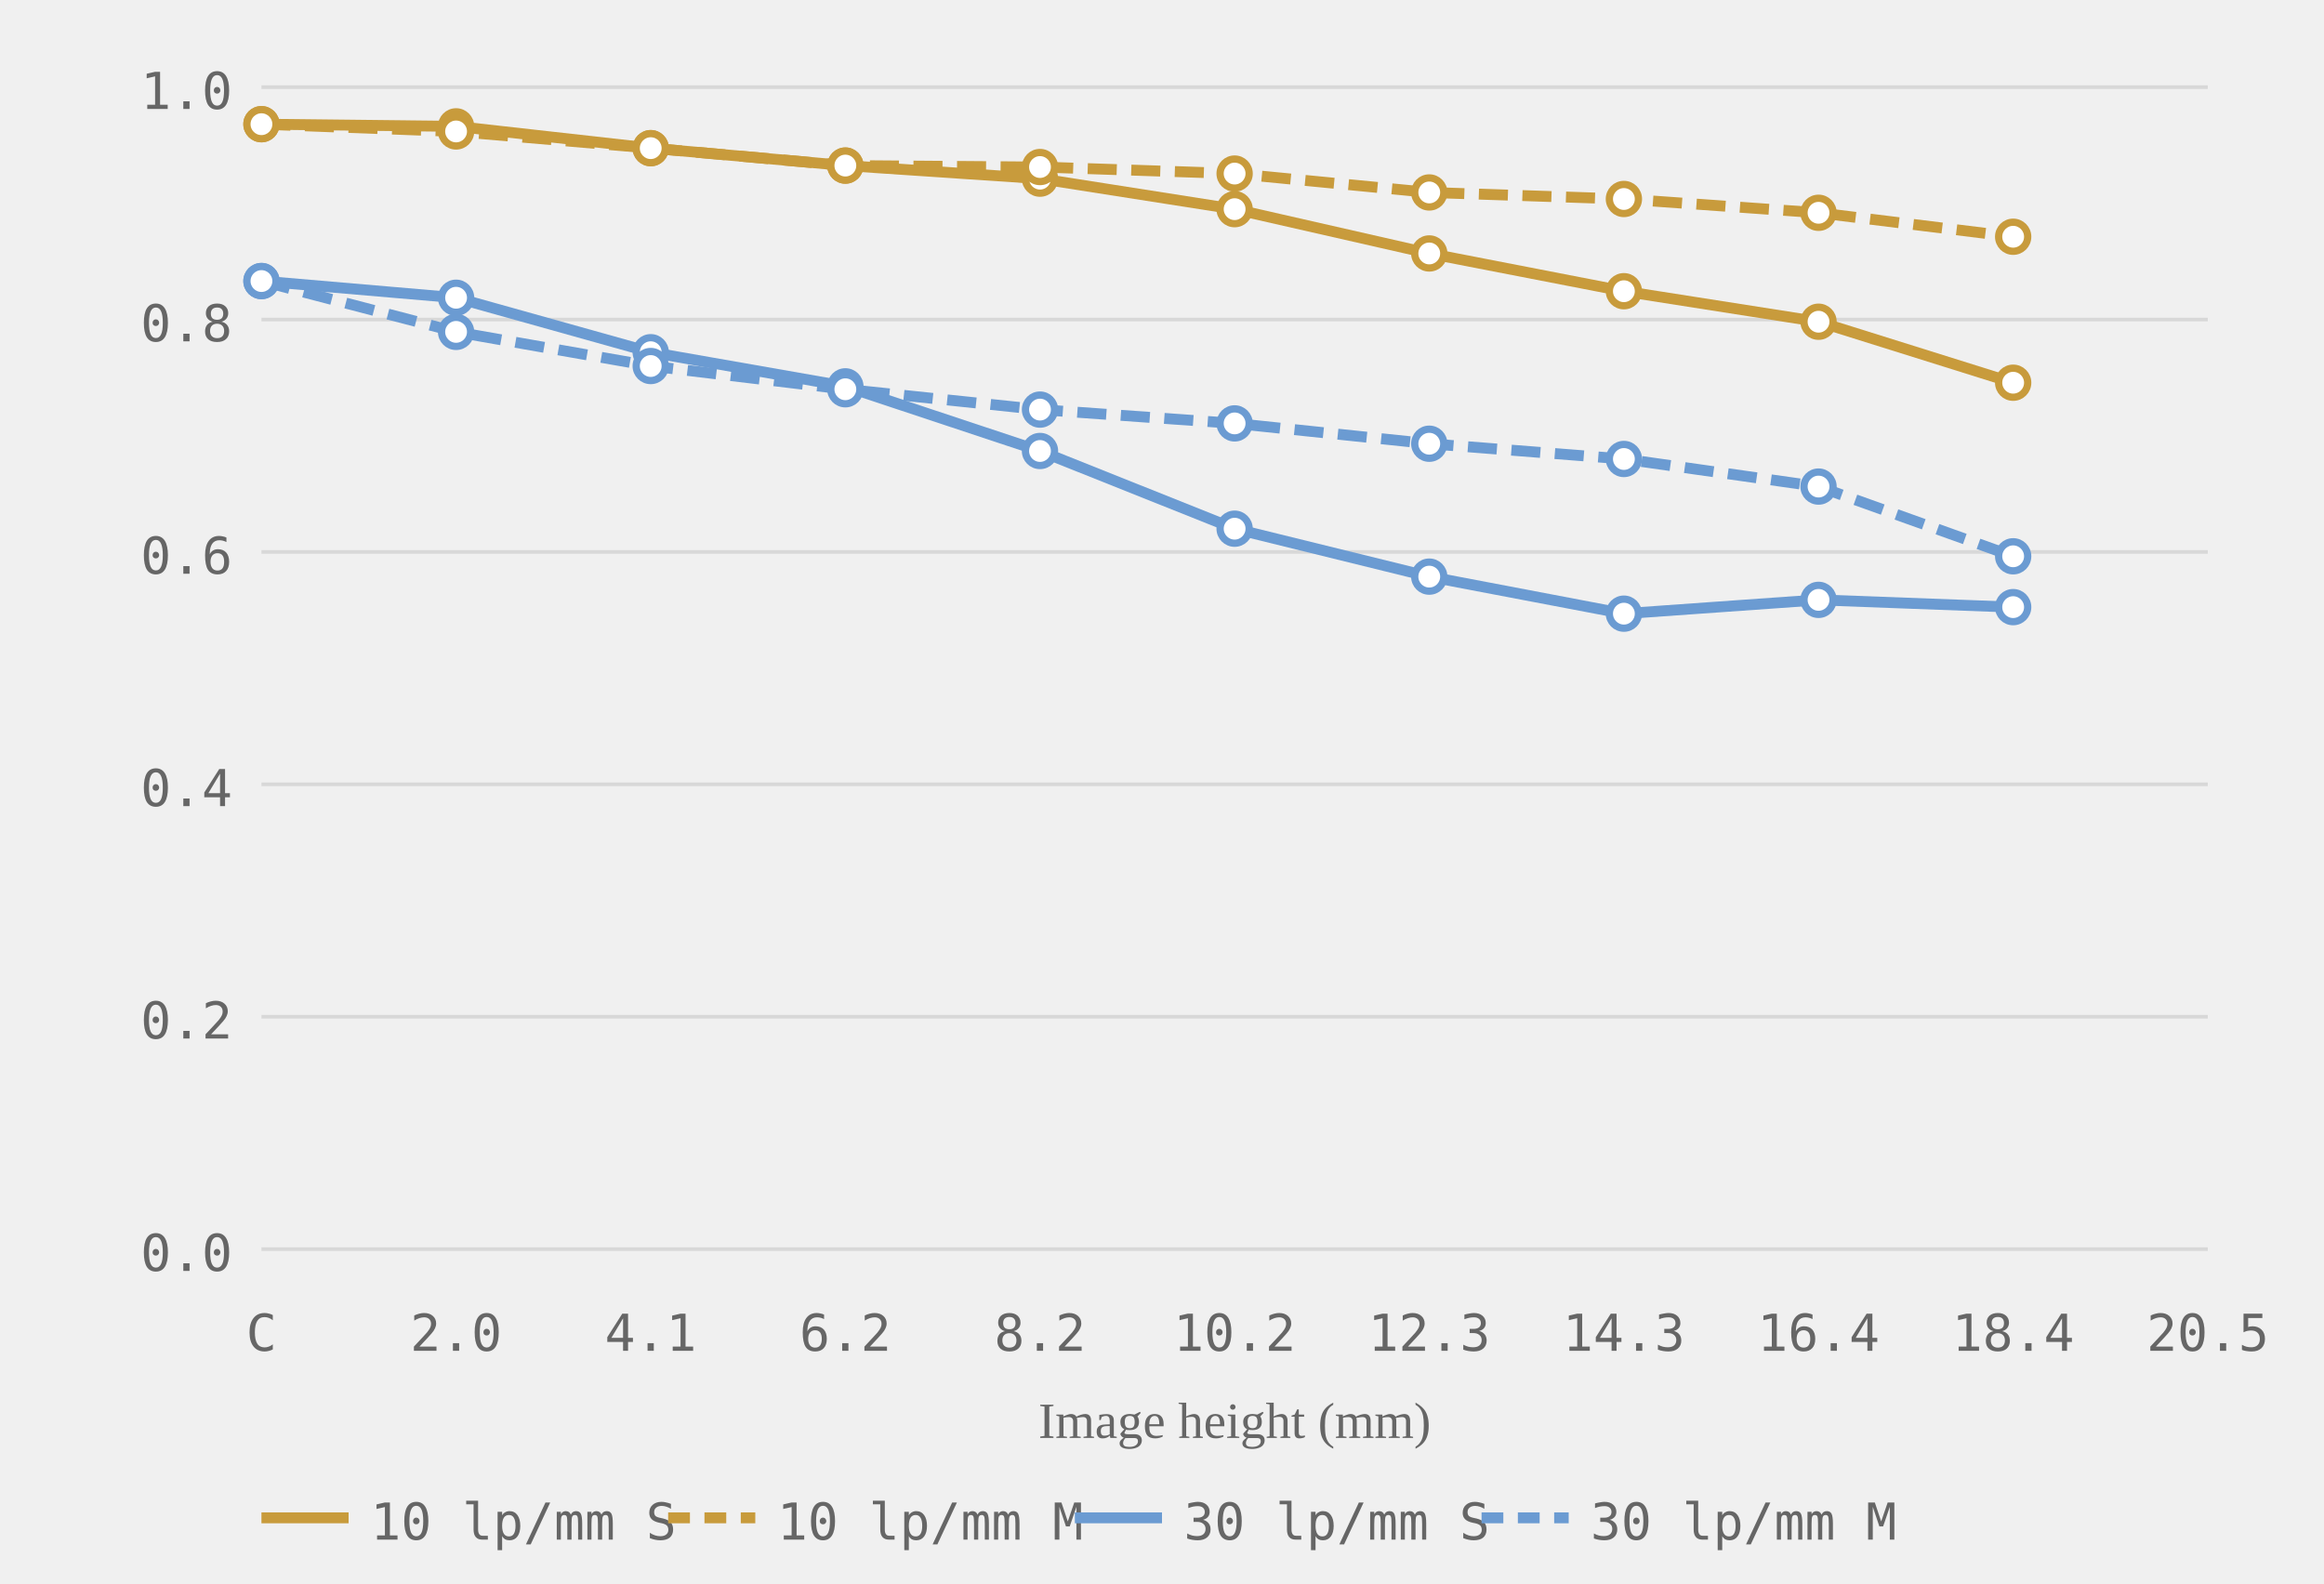
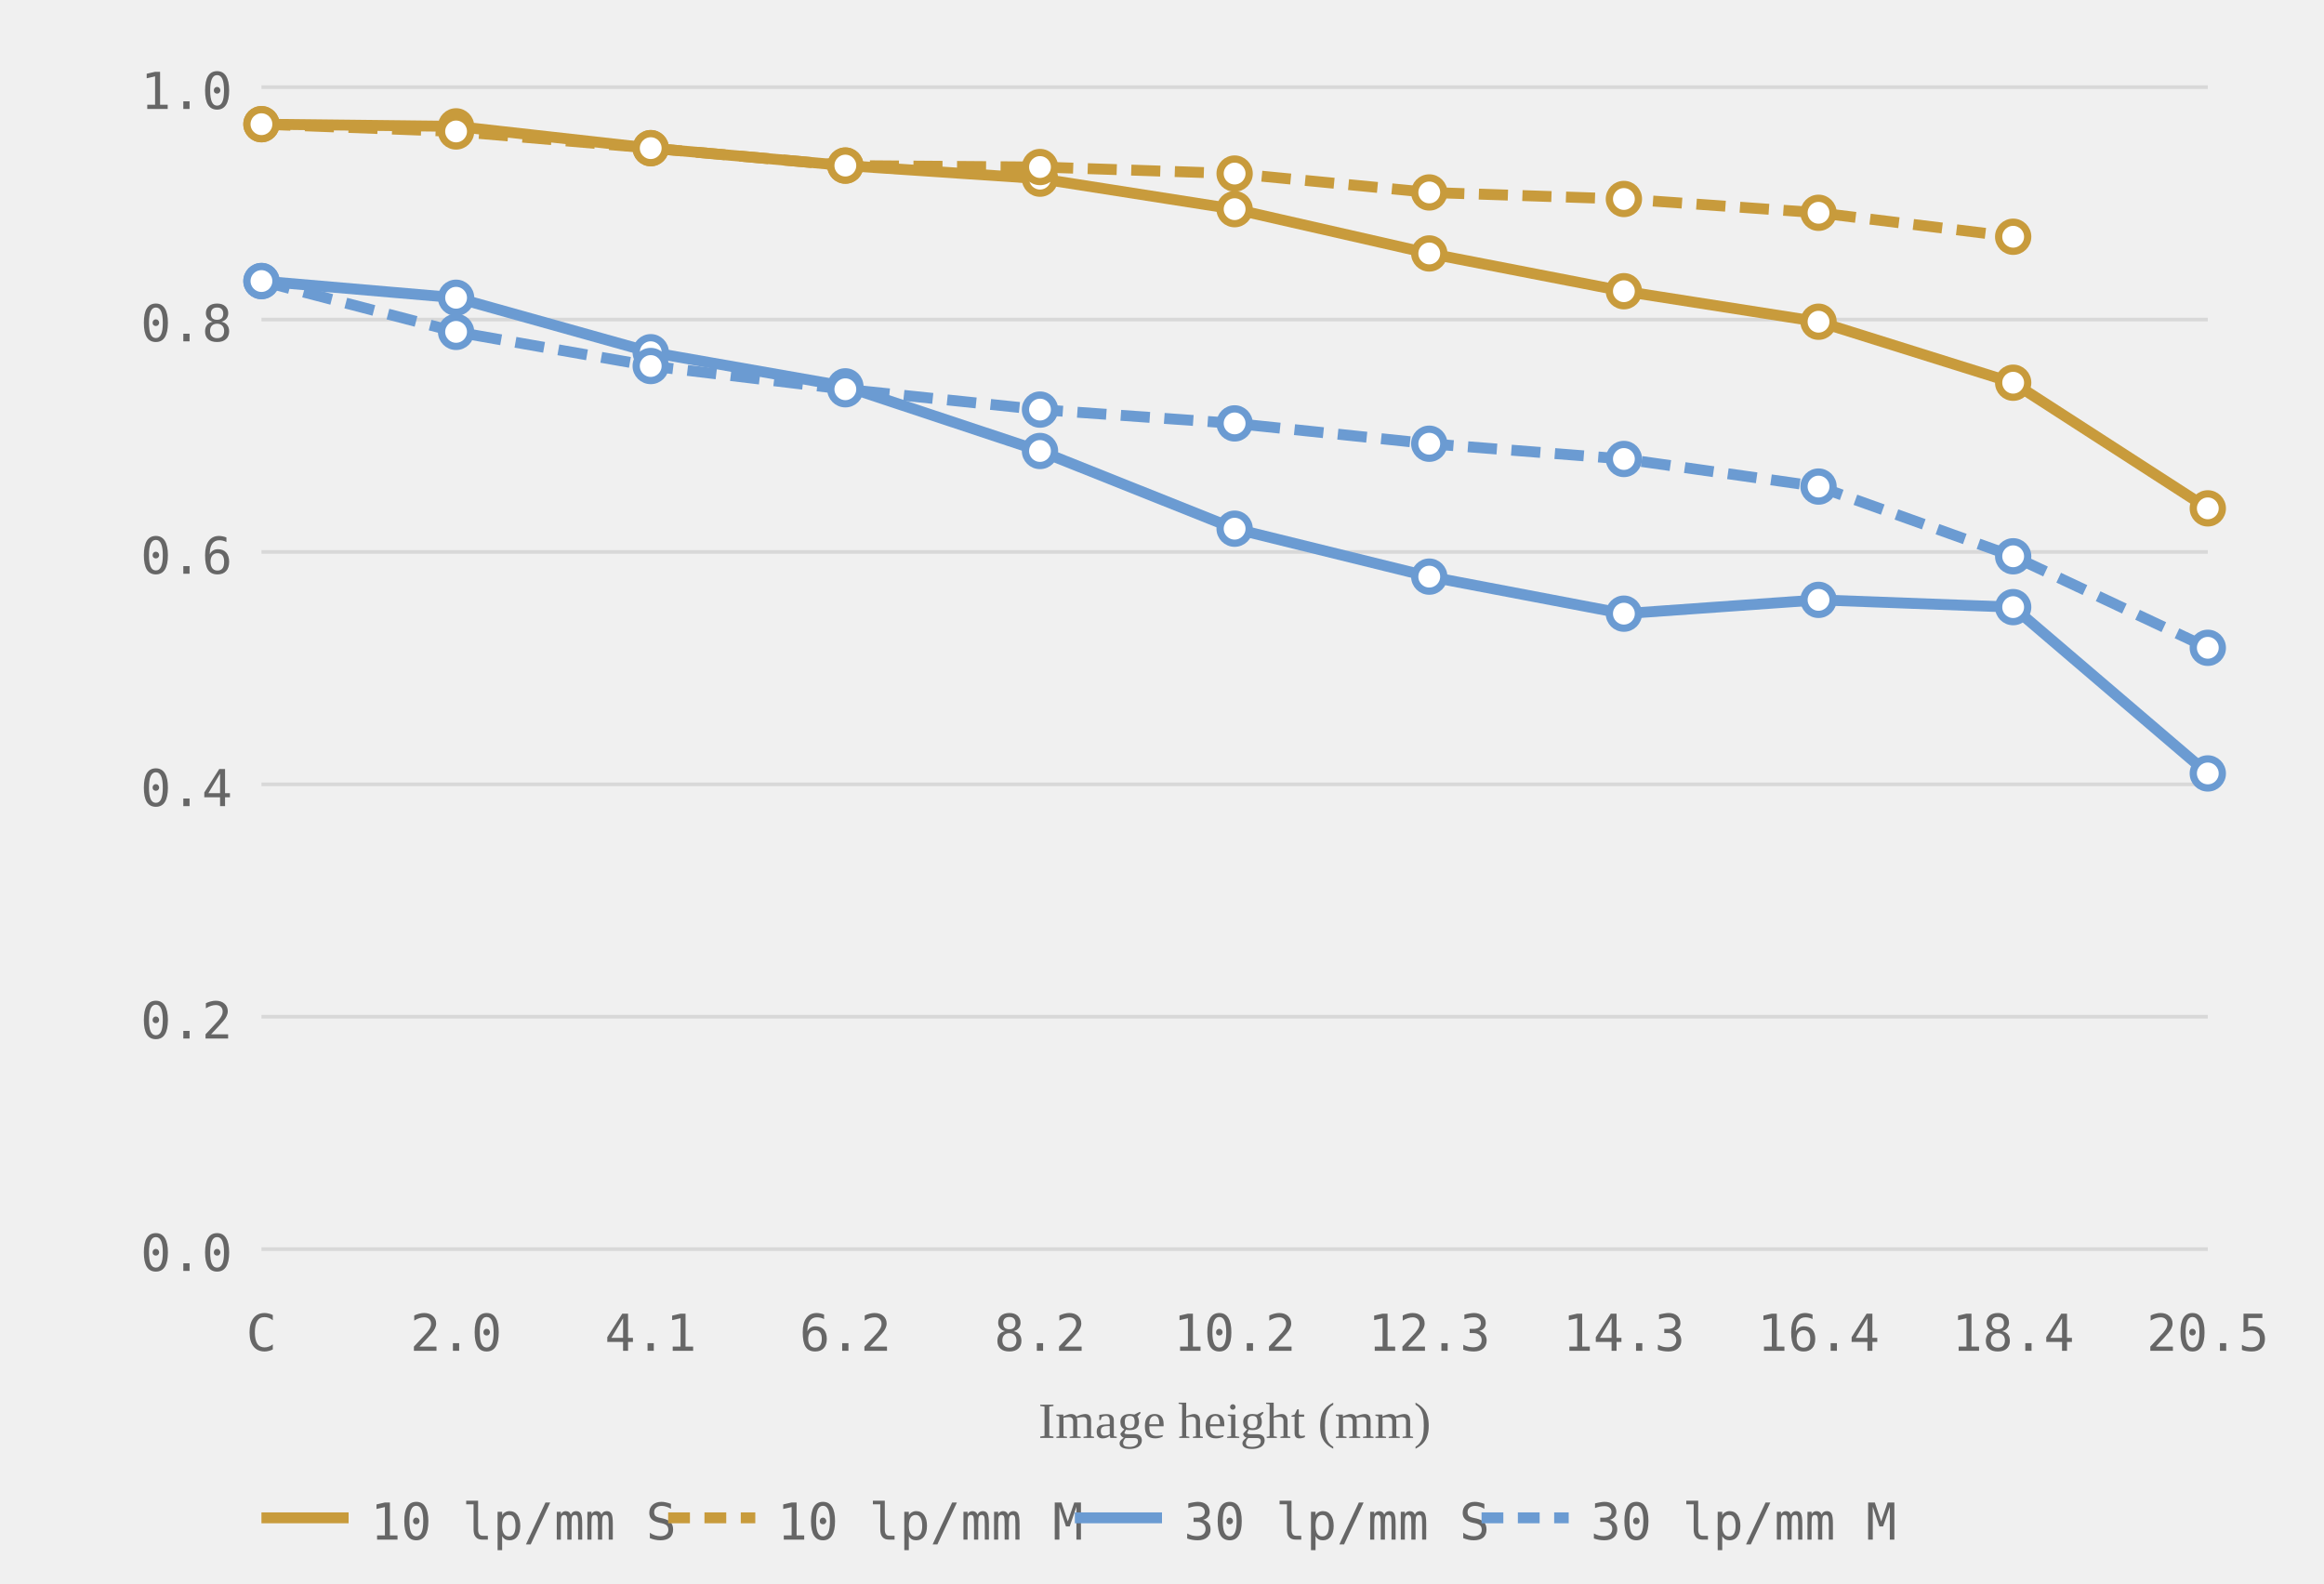
<svg xmlns="http://www.w3.org/2000/svg" viewBox="0 0 320 218" role="img" aria-label="MTF chart, generated from readings">
  <style>.grid-line { stroke: #d8d8d8; stroke-width: 0.5; }.axis-label { font-size: 7px; fill: #666666; font-family: ui-monospace, monospace; }.axis-y { text-anchor: end; }.axis-x { text-anchor: middle; }.axis-title { font-size: 7px; fill: #666666; text-anchor: middle; }.curve { fill: none; stroke-width: 1.5; }.curve-m { stroke-dasharray: 4 2; }.dot { fill: white; stroke-width: 1; }.legend-text { font-size: 7px; fill: #666666; font-family: ui-monospace, monospace; }</style>
  <line class="grid-line" x1="36" y1="172.0" x2="304" y2="172.0" />
  <line class="grid-line" x1="36" y1="140.0" x2="304" y2="140.0" />
  <line class="grid-line" x1="36" y1="108.0" x2="304" y2="108.0" />
  <line class="grid-line" x1="36" y1="76.0" x2="304" y2="76.0" />
  <line class="grid-line" x1="36" y1="44.0" x2="304" y2="44.0" />
  <line class="grid-line" x1="36" y1="12.0" x2="304" y2="12.0" />
  <text class="axis-label axis-y" x="32" y="175.0">0.0</text>
  <text class="axis-label axis-y" x="32" y="143.0">0.2</text>
  <text class="axis-label axis-y" x="32" y="111.0">0.4</text>
  <text class="axis-label axis-y" x="32" y="79.0">0.6</text>
  <text class="axis-label axis-y" x="32" y="47.0">0.8</text>
  <text class="axis-label axis-y" x="32" y="15.0">1.0</text>
  <text class="axis-label axis-x" x="36.0" y="186">C</text>
  <text class="axis-label axis-x" x="62.8" y="186">2.0</text>
  <text class="axis-label axis-x" x="89.6" y="186">4.1</text>
  <text class="axis-label axis-x" x="116.4" y="186">6.2</text>
  <text class="axis-label axis-x" x="143.2" y="186">8.2</text>
  <text class="axis-label axis-x" x="170.0" y="186">10.2</text>
  <text class="axis-label axis-x" x="196.8" y="186">12.3</text>
  <text class="axis-label axis-x" x="223.6" y="186">14.3</text>
  <text class="axis-label axis-x" x="250.4" y="186">16.4</text>
  <text class="axis-label axis-x" x="277.2" y="186">18.4</text>
  <text class="axis-label axis-x" x="304.0" y="186">20.5</text>
  <text class="axis-title" x="170.0" y="198">Image height (mm)</text>
-   <polyline class="curve curve-10" style="stroke:#c89b3c" points="36.0,17.1 62.8,17.4 89.6,20.4 116.4,22.8 143.2,24.6 170.0,28.8 196.8,34.9 223.6,40.1 250.4,44.3 277.2,52.7" />
+   <polyline class="curve curve-10" style="stroke:#c89b3c" points="36.0,17.1 62.8,17.4 89.6,20.4 116.4,22.8 143.2,24.6 170.0,28.8 196.8,34.9 223.6,40.1 250.4,44.3 277.2,52.7 304.0,70.0" />
  <polyline class="curve curve-10 curve-m" style="stroke:#c89b3c" points="36.0,17.1 62.8,18.1 89.6,20.4 116.4,22.8 143.2,23.0 170.0,23.9 196.8,26.5 223.6,27.4 250.4,29.3 277.2,32.6" stroke-dasharray="4 2" />
-   <polyline class="curve curve-30" style="stroke:#6b9bd2" points="36.0,38.7 62.8,41.0 89.6,48.5 116.4,53.2 143.2,62.1 170.0,72.8 196.8,79.4 223.6,84.5 250.4,82.6 277.2,83.6" />
-   <polyline class="curve curve-30 curve-m" style="stroke:#6b9bd2" points="36.0,38.7 62.8,45.7 89.6,50.4 116.4,53.6 143.2,56.4 170.0,58.3 196.8,61.1 223.6,63.2 250.4,67.0 277.2,76.6" stroke-dasharray="4 2" />
+   <polyline class="curve curve-30" style="stroke:#6b9bd2" points="36.0,38.7 62.8,41.0 89.6,48.5 116.4,53.2 143.2,62.1 170.0,72.8 196.8,79.4 223.6,84.5 250.4,82.6 277.2,83.6 304.0,106.5" />
+   <polyline class="curve curve-30 curve-m" style="stroke:#6b9bd2" points="36.0,38.7 62.8,45.7 89.6,50.4 116.4,53.6 143.2,56.4 170.0,58.3 196.8,61.1 223.6,63.2 250.4,67.0 277.2,76.6 304.0,89.2" stroke-dasharray="4 2" />
  <circle class="dot dot-10" style="stroke:#c89b3c" cx="36.0" cy="17.1" r="2" />
  <circle class="dot dot-10" style="stroke:#c89b3c" cx="62.8" cy="17.4" r="2" />
  <circle class="dot dot-10" style="stroke:#c89b3c" cx="89.6" cy="20.4" r="2" />
  <circle class="dot dot-10" style="stroke:#c89b3c" cx="116.4" cy="22.8" r="2" />
  <circle class="dot dot-10" style="stroke:#c89b3c" cx="143.2" cy="24.6" r="2" />
  <circle class="dot dot-10" style="stroke:#c89b3c" cx="170.0" cy="28.8" r="2" />
  <circle class="dot dot-10" style="stroke:#c89b3c" cx="196.8" cy="34.9" r="2" />
  <circle class="dot dot-10" style="stroke:#c89b3c" cx="223.6" cy="40.1" r="2" />
  <circle class="dot dot-10" style="stroke:#c89b3c" cx="250.4" cy="44.3" r="2" />
  <circle class="dot dot-10" style="stroke:#c89b3c" cx="277.2" cy="52.7" r="2" />
+   <circle class="dot dot-10" style="stroke:#c89b3c" cx="304.0" cy="70.0" r="2" />
  <circle class="dot dot-10" style="stroke:#c89b3c" cx="36.0" cy="17.1" r="2" />
  <circle class="dot dot-10" style="stroke:#c89b3c" cx="62.8" cy="18.1" r="2" />
  <circle class="dot dot-10" style="stroke:#c89b3c" cx="89.6" cy="20.4" r="2" />
  <circle class="dot dot-10" style="stroke:#c89b3c" cx="116.4" cy="22.8" r="2" />
  <circle class="dot dot-10" style="stroke:#c89b3c" cx="143.2" cy="23.0" r="2" />
  <circle class="dot dot-10" style="stroke:#c89b3c" cx="170.0" cy="23.9" r="2" />
  <circle class="dot dot-10" style="stroke:#c89b3c" cx="196.8" cy="26.5" r="2" />
  <circle class="dot dot-10" style="stroke:#c89b3c" cx="223.6" cy="27.4" r="2" />
  <circle class="dot dot-10" style="stroke:#c89b3c" cx="250.4" cy="29.3" r="2" />
  <circle class="dot dot-10" style="stroke:#c89b3c" cx="277.2" cy="32.6" r="2" />
  <circle class="dot dot-30" style="stroke:#6b9bd2" cx="36.0" cy="38.7" r="2" />
  <circle class="dot dot-30" style="stroke:#6b9bd2" cx="62.8" cy="41.0" r="2" />
  <circle class="dot dot-30" style="stroke:#6b9bd2" cx="89.6" cy="48.5" r="2" />
  <circle class="dot dot-30" style="stroke:#6b9bd2" cx="116.4" cy="53.2" r="2" />
  <circle class="dot dot-30" style="stroke:#6b9bd2" cx="143.2" cy="62.1" r="2" />
  <circle class="dot dot-30" style="stroke:#6b9bd2" cx="170.0" cy="72.8" r="2" />
  <circle class="dot dot-30" style="stroke:#6b9bd2" cx="196.8" cy="79.4" r="2" />
  <circle class="dot dot-30" style="stroke:#6b9bd2" cx="223.6" cy="84.5" r="2" />
  <circle class="dot dot-30" style="stroke:#6b9bd2" cx="250.4" cy="82.6" r="2" />
  <circle class="dot dot-30" style="stroke:#6b9bd2" cx="277.2" cy="83.6" r="2" />
+   <circle class="dot dot-30" style="stroke:#6b9bd2" cx="304.0" cy="106.5" r="2" />
  <circle class="dot dot-30" style="stroke:#6b9bd2" cx="36.0" cy="38.7" r="2" />
  <circle class="dot dot-30" style="stroke:#6b9bd2" cx="62.8" cy="45.7" r="2" />
  <circle class="dot dot-30" style="stroke:#6b9bd2" cx="89.6" cy="50.4" r="2" />
  <circle class="dot dot-30" style="stroke:#6b9bd2" cx="116.4" cy="53.6" r="2" />
  <circle class="dot dot-30" style="stroke:#6b9bd2" cx="143.2" cy="56.4" r="2" />
  <circle class="dot dot-30" style="stroke:#6b9bd2" cx="170.0" cy="58.3" r="2" />
  <circle class="dot dot-30" style="stroke:#6b9bd2" cx="196.8" cy="61.1" r="2" />
  <circle class="dot dot-30" style="stroke:#6b9bd2" cx="223.6" cy="63.2" r="2" />
  <circle class="dot dot-30" style="stroke:#6b9bd2" cx="250.4" cy="67.0" r="2" />
  <circle class="dot dot-30" style="stroke:#6b9bd2" cx="277.2" cy="76.6" r="2" />
+   <circle class="dot dot-30" style="stroke:#6b9bd2" cx="304.0" cy="89.2" r="2" />
  <line x1="36" y1="209" x2="48" y2="209" stroke="#c89b3c" stroke-width="1.5" />
  <text class="legend-text" x="51" y="212">10 lp/mm S</text>
  <line x1="92" y1="209" x2="104" y2="209" stroke="#c89b3c" stroke-width="1.5" stroke-dasharray="3 2" />
  <text class="legend-text" x="107" y="212">10 lp/mm M</text>
  <line x1="148" y1="209" x2="160" y2="209" stroke="#6b9bd2" stroke-width="1.5" />
  <text class="legend-text" x="163" y="212">30 lp/mm S</text>
  <line x1="204" y1="209" x2="216" y2="209" stroke="#6b9bd2" stroke-width="1.5" stroke-dasharray="3 2" />
  <text class="legend-text" x="219" y="212">30 lp/mm M</text>
</svg>
